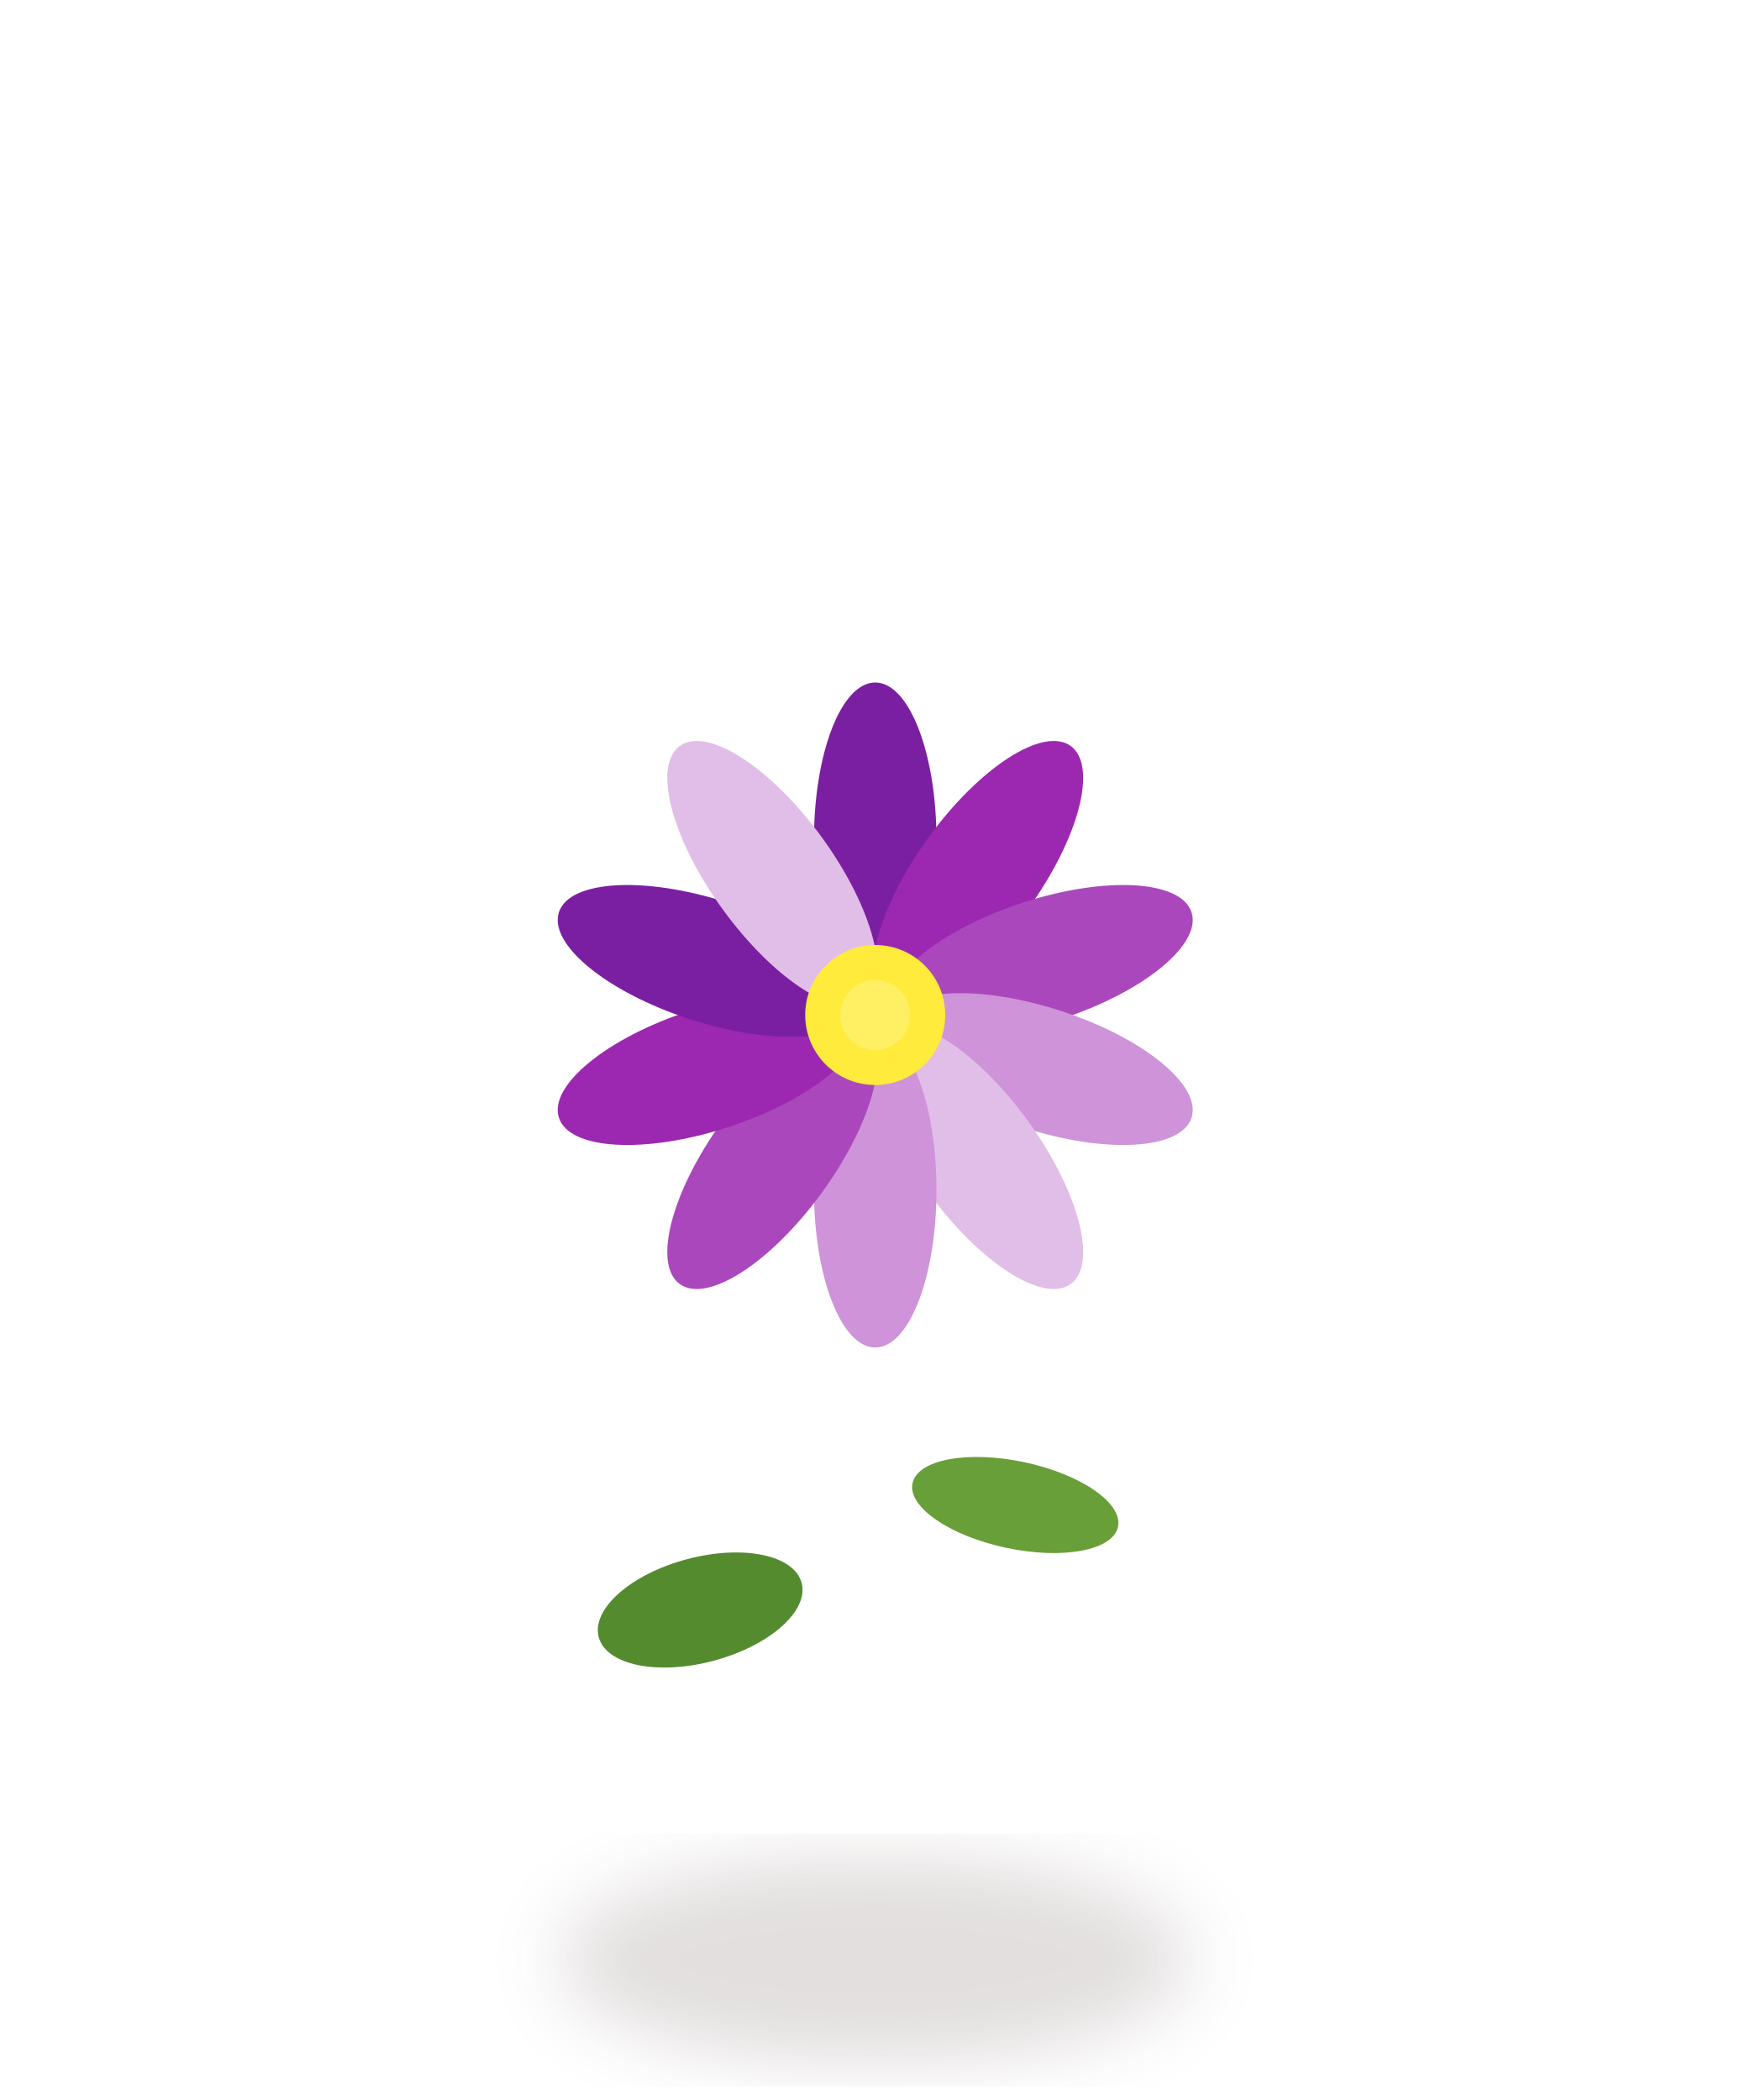
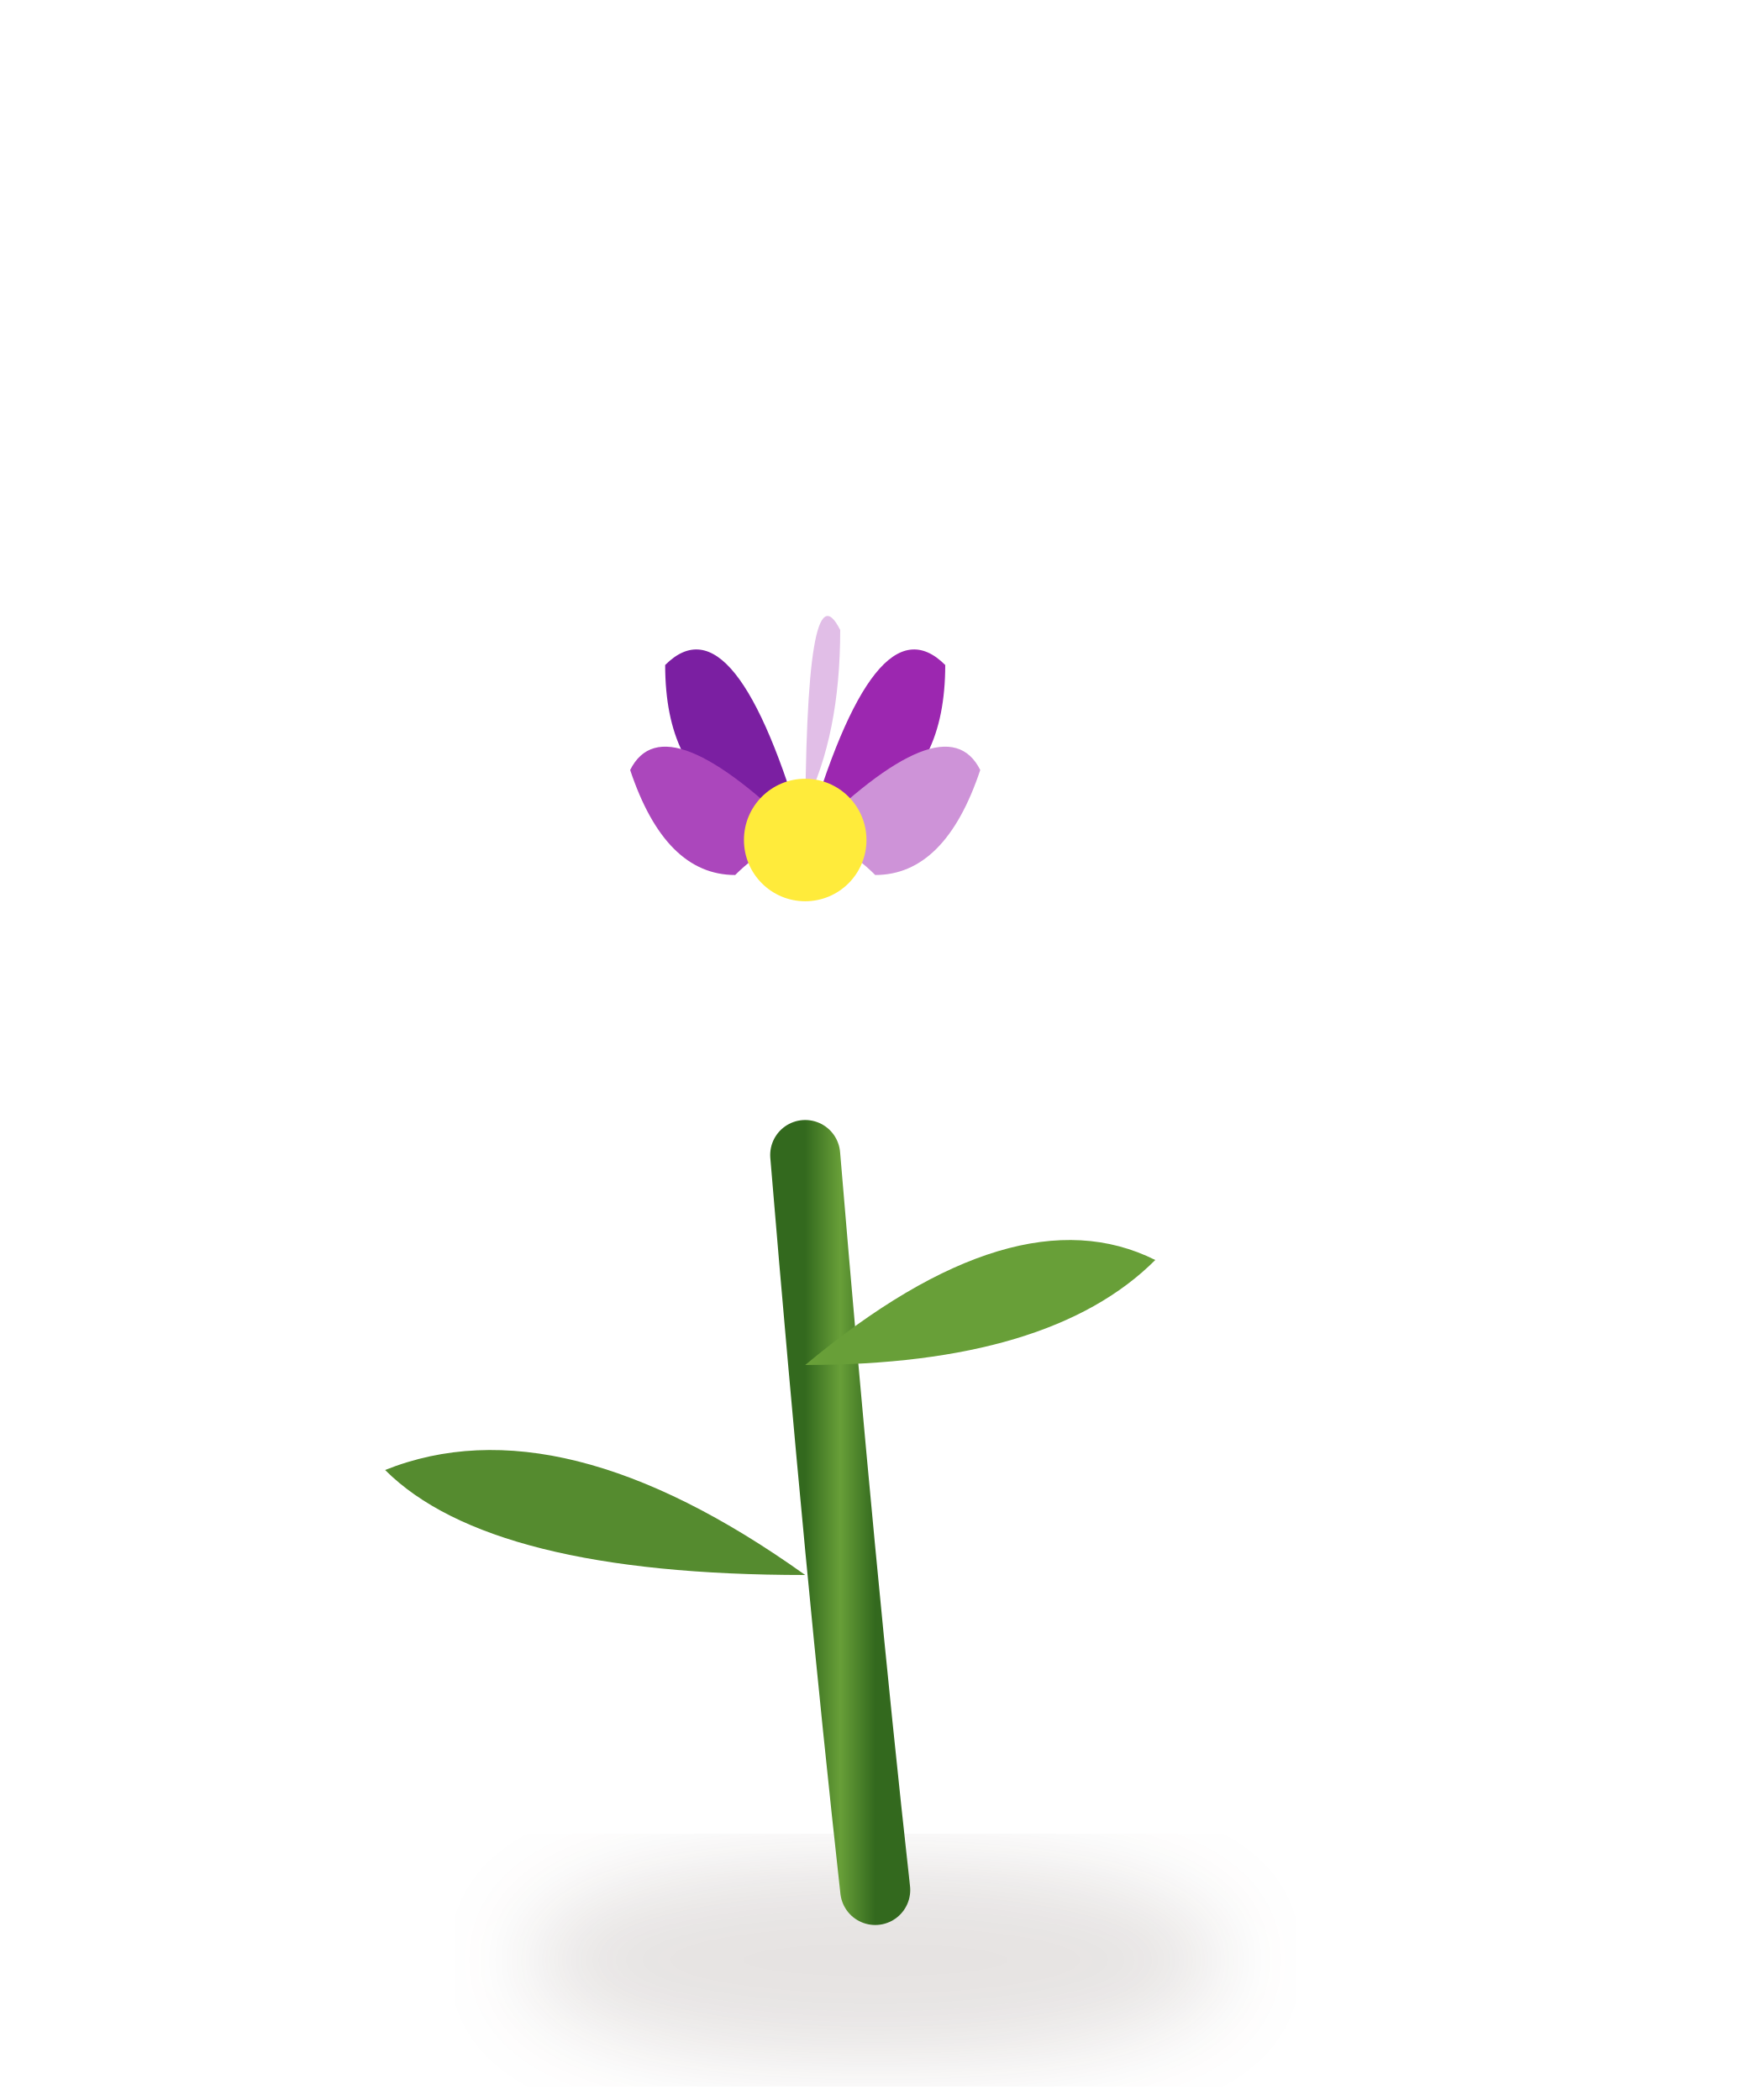
<svg xmlns="http://www.w3.org/2000/svg" viewBox="0 0 100 120">
  <defs>
-     <linearGradient id="stG" x1="0" y1="0" x2="1" y2="0">
+     <linearGradient id="sG" x1="0" y1="0" x2="1" y2="0">
      <stop offset="0%" stop-color="#33691E" />
      <stop offset="50%" stop-color="#689F38" />
      <stop offset="100%" stop-color="#33691E" />
    </linearGradient>
-     <filter id="sh">
-       <feGaussianBlur stdDeviation="2" />
+     <filter id="s">
+       <feGaussianBlur stdDeviation="2.5" />
    </filter>
  </defs>
-   <ellipse cx="50" cy="112" rx="18" ry="6" fill="#3E2723" opacity="0.15" filter="url(#sh)" />
-   <path d="M50 108 Q50 94 50 72" stroke="url(#stG)" stroke-width="3.5" fill="none" stroke-linecap="round" />
-   <ellipse cx="40" cy="92" rx="6" ry="3" fill="#558B2F" transform="rotate(-15 40 92)" />
-   <ellipse cx="58" cy="86" rx="6" ry="2.5" fill="#689F38" transform="rotate(12 58 86)" />
-   <g transform="translate(50, 58)">
-     <ellipse cx="0" cy="-10" rx="3.5" ry="9" fill="#7B1FA2" transform="rotate(0 0 0)" />
-     <ellipse cx="0" cy="-10" rx="3.5" ry="9" fill="#9C27B0" transform="rotate(36 0 0)" />
-     <ellipse cx="0" cy="-10" rx="3.5" ry="9" fill="#AB47BC" transform="rotate(72 0 0)" />
-     <ellipse cx="0" cy="-10" rx="3.5" ry="9" fill="#CE93D8" transform="rotate(108 0 0)" />
-     <ellipse cx="0" cy="-10" rx="3.5" ry="9" fill="#E1BEE7" transform="rotate(144 0 0)" />
-     <ellipse cx="0" cy="-10" rx="3.5" ry="9" fill="#CE93D8" transform="rotate(180 0 0)" />
-     <ellipse cx="0" cy="-10" rx="3.5" ry="9" fill="#AB47BC" transform="rotate(216 0 0)" />
-     <ellipse cx="0" cy="-10" rx="3.5" ry="9" fill="#9C27B0" transform="rotate(252 0 0)" />
-     <ellipse cx="0" cy="-10" rx="3.5" ry="9" fill="#7B1FA2" transform="rotate(288 0 0)" />
-     <ellipse cx="0" cy="-10" rx="3.5" ry="9" fill="#E1BEE7" transform="rotate(324 0 0)" />
-     <circle cx="0" cy="0" r="4" fill="#FFEB3B" />
-     <circle cx="0" cy="0" r="2" fill="#FFF9C4" opacity="0.3" />
+   <ellipse cx="50" cy="112" rx="20" ry="6" fill="#3E2723" opacity="0.13" filter="url(#s)" />
+   <path d="M50 108 Q48 90 46 66" stroke="url(#sG)" stroke-width="4" fill="none" stroke-linecap="round" />
+   <path d="M46 90 Q32 80 22 84 Q28 90 46 90Z" fill="#558B2F" />
+   <path d="M46 78 Q58 68 66 72 Q60 78 46 78Z" fill="#689F38" />
+   <g transform="translate(46 48)">
+     <path d="M0 0 Q-4 -14 -8 -10 Q-8 -4 -4 -2 Q-2 0 0 0Z" fill="#7B1FA2" />
+     <path d="M0 0 Q4 -14 8 -10 Q8 -4 4 -2 Q2 0 0 0Z" fill="#9C27B0" />
+     <path d="M0 0 Q-8 -8 -10 -4 Q-8 2 -4 2 Q-2 0 0 0Z" fill="#AB47BC" />
+     <path d="M0 0 Q8 -8 10 -4 Q8 2 4 2 Q2 0 0 0Z" fill="#CE93D8" />
+     <path d="M0 0 Q0 -16 2 -12 Q2 -6 0 -2Z" fill="#E1BEE7" />
+     <circle cx="0" cy="0" r="3.5" fill="#FFEB3B" />
  </g>
</svg>
